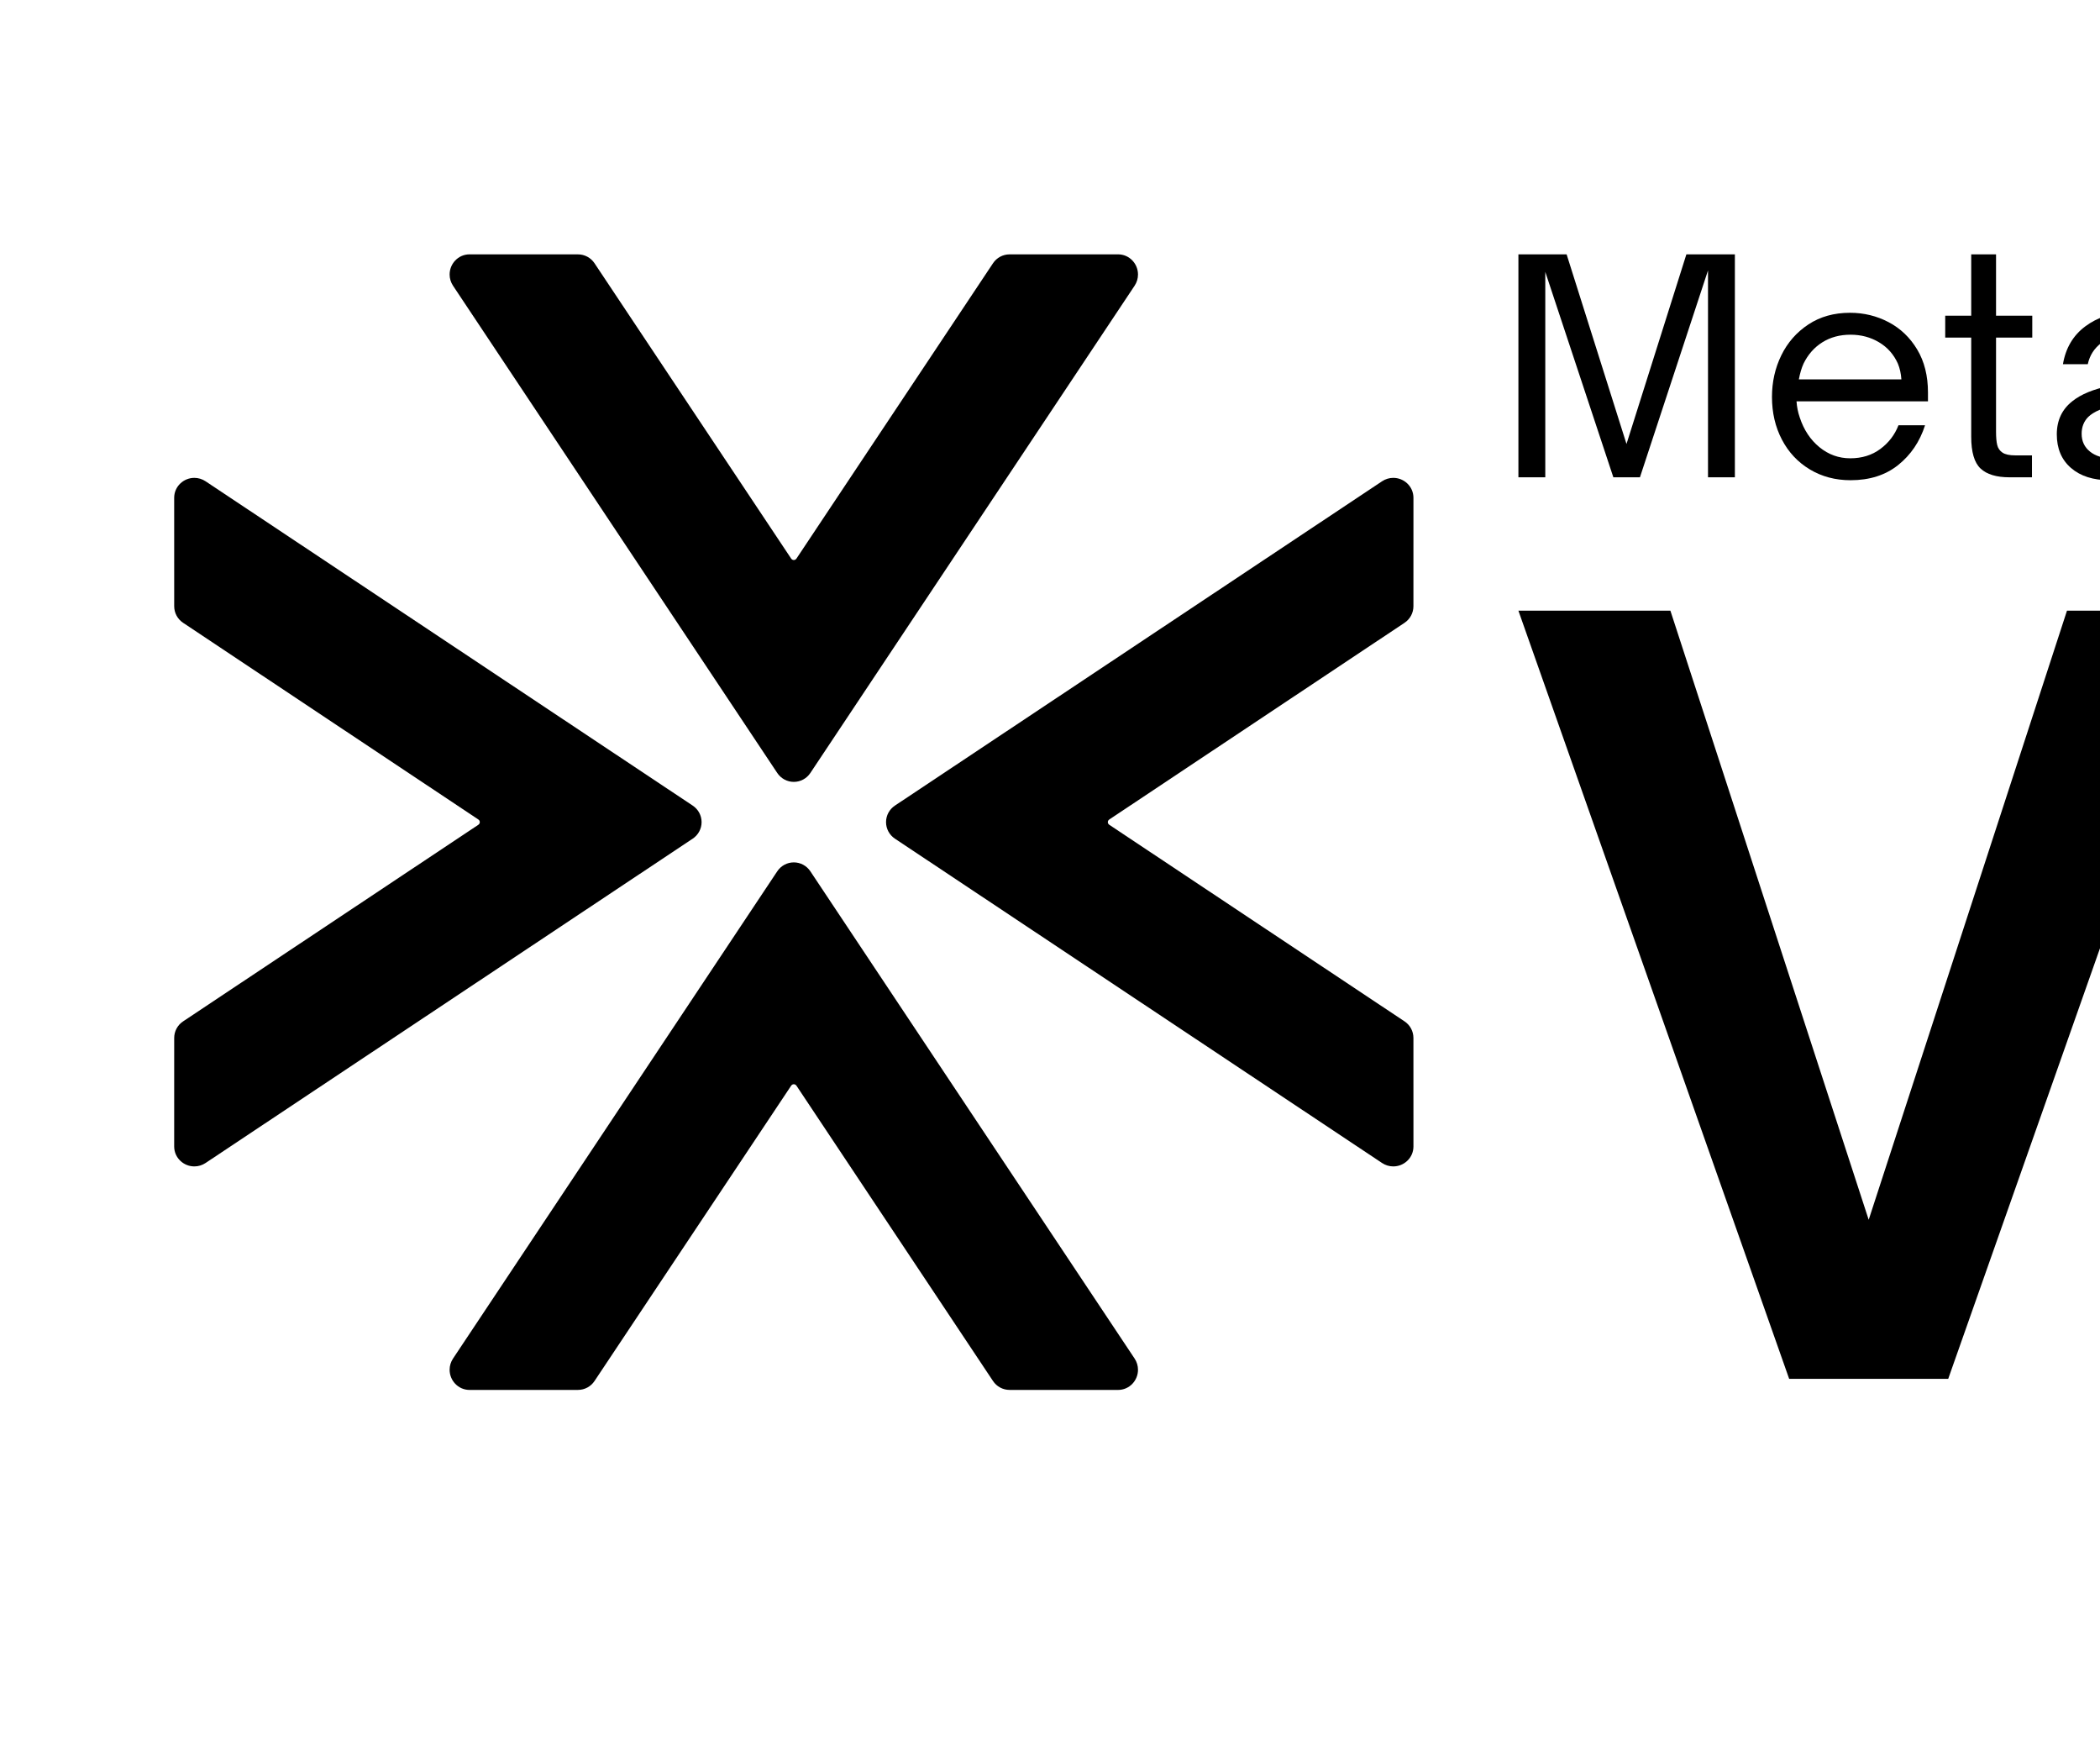
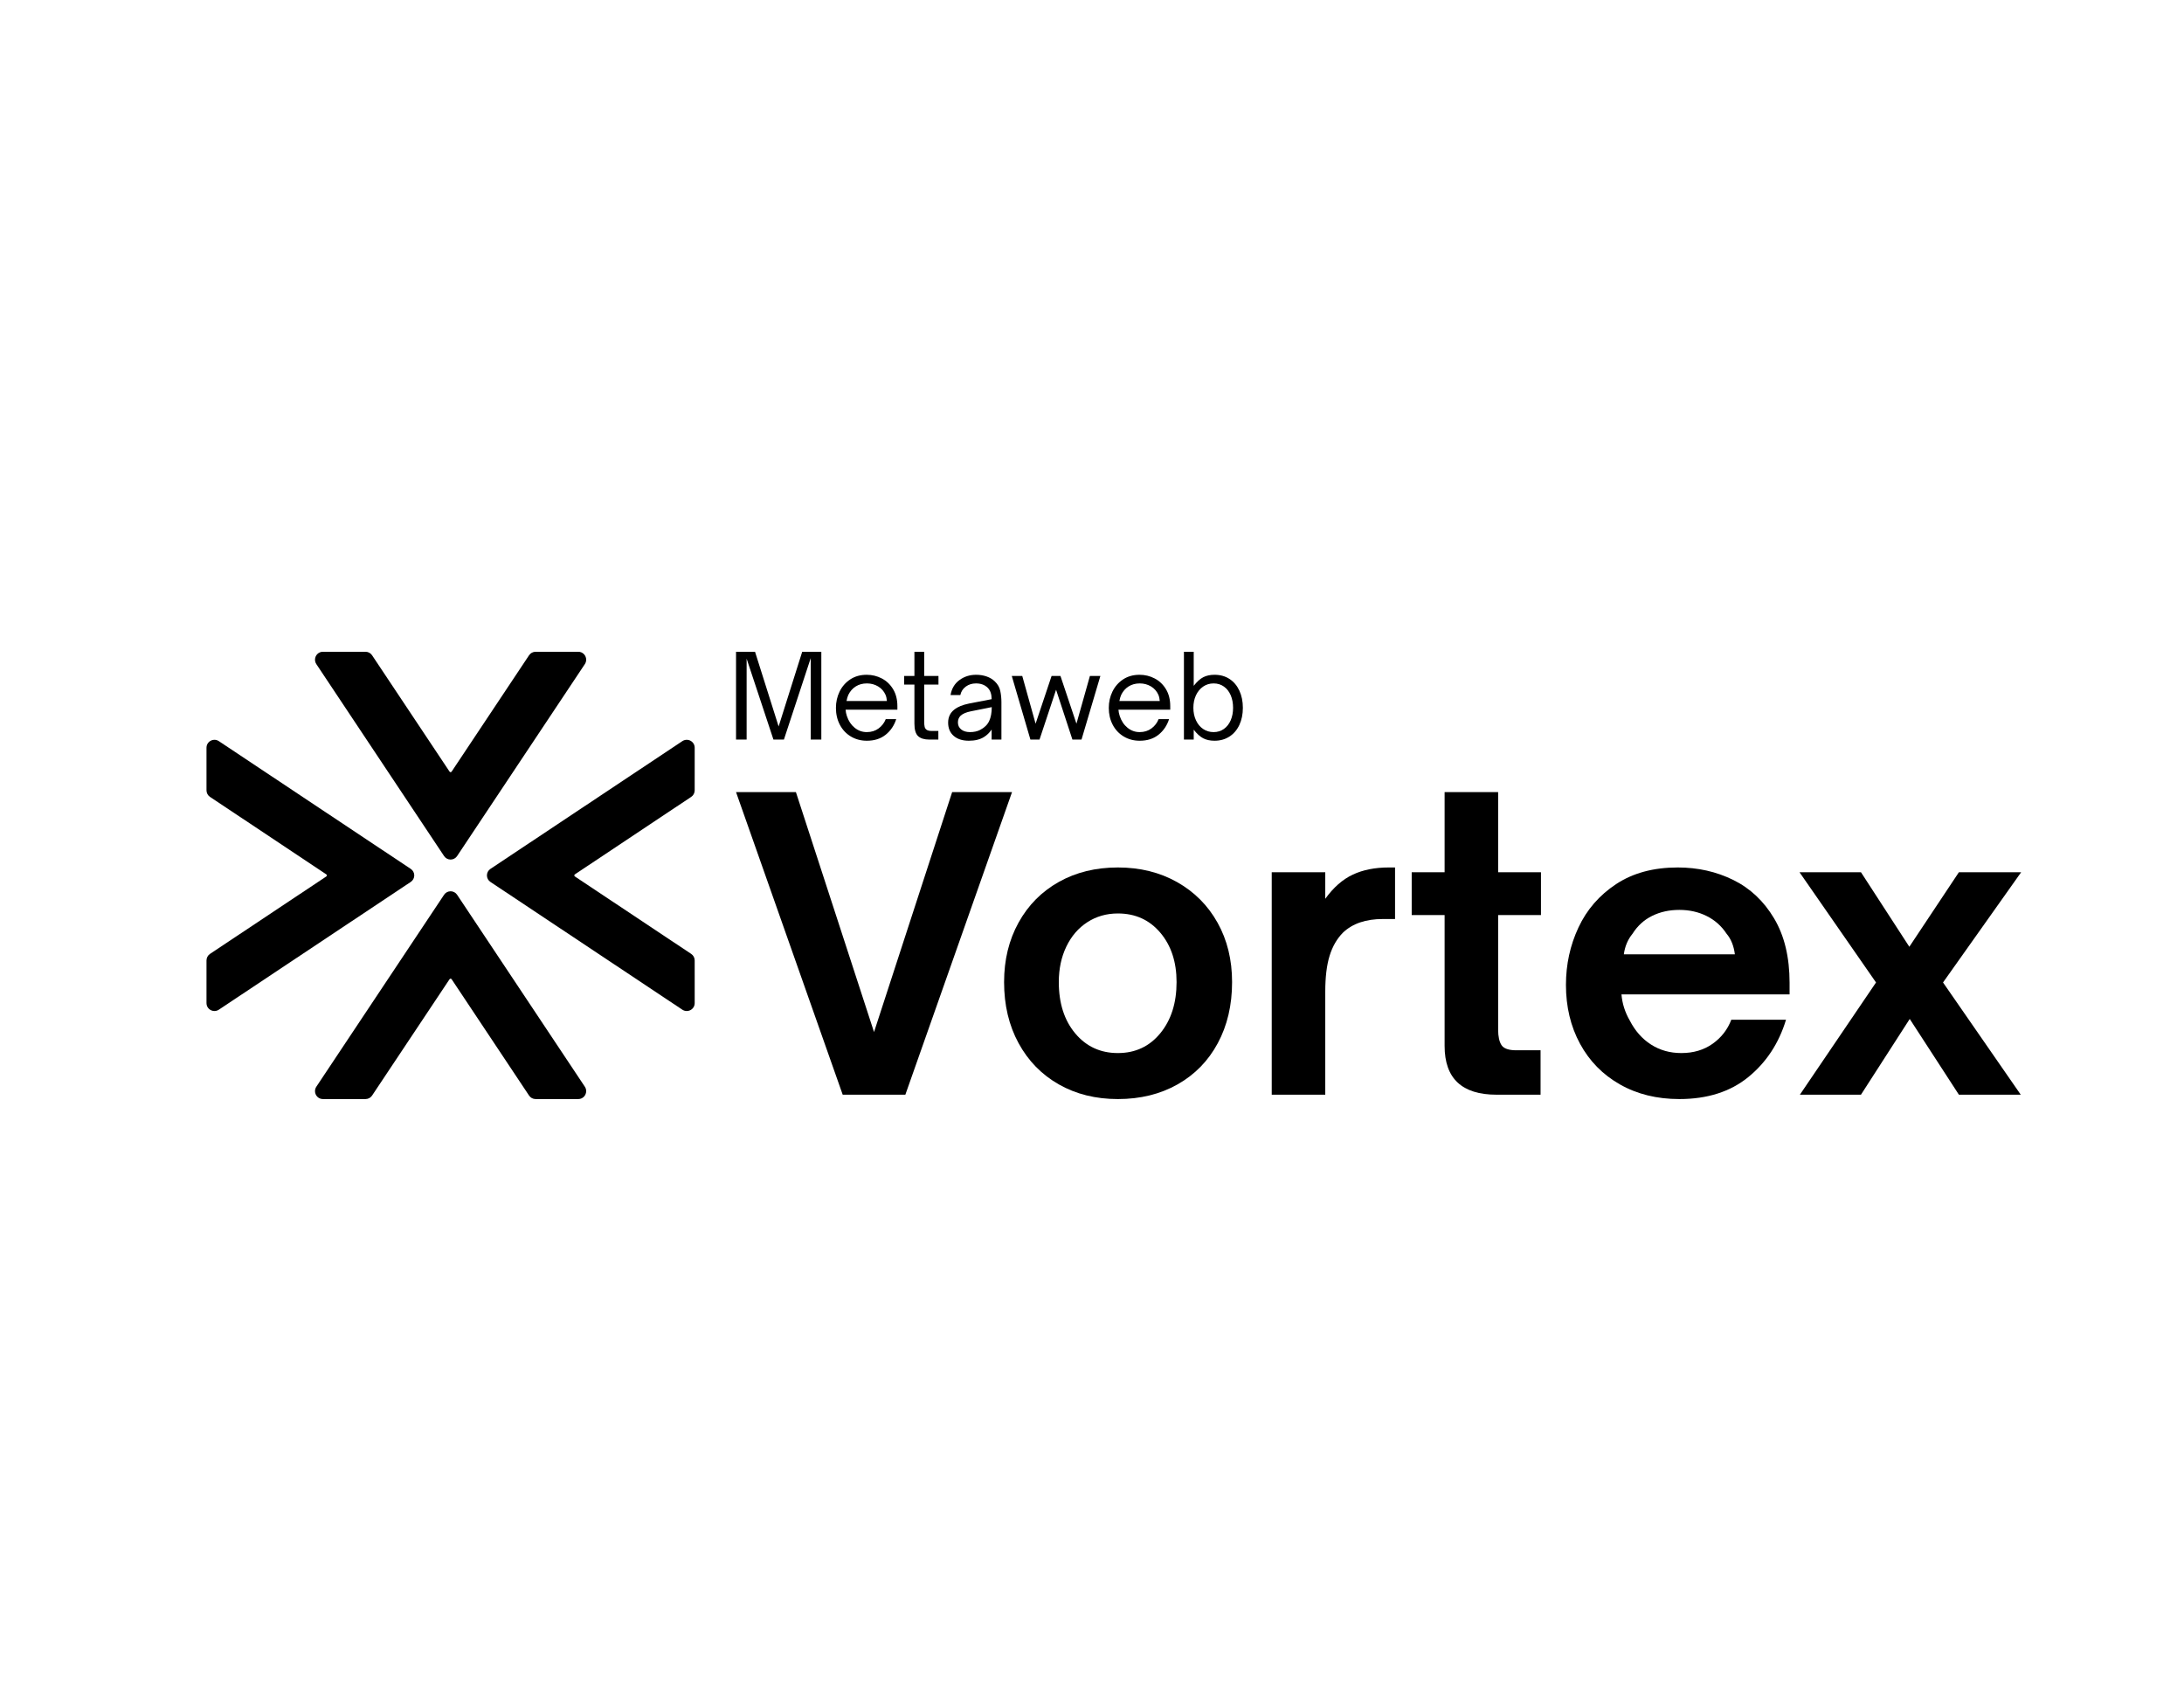
- <svg xmlns="http://www.w3.org/2000/svg" width="100%" height="100%" viewBox="50 200 300 250" version="1.1" xml:space="preserve" style="fill-rule:evenodd;clip-rule:evenodd;stroke-linejoin:round;stroke-miterlimit:2;">
+ <svg xmlns="http://www.w3.org/2000/svg" width="100%" height="100%" viewBox="0 0 792 612" version="1.1" xml:space="preserve" style="fill-rule:evenodd;clip-rule:evenodd;stroke-linejoin:round;stroke-miterlimit:2;">
  <rect id="Página-1" x="0" y="0" width="792" height="612" style="fill:none;" />
  <g id="Capa-1">
    <path d="M250.646,345.873l-42.171,-28.073c-0.184,-0.122 -0.211,-0.292 -0.211,-0.382c0,-0.091 0.027,-0.261 0.211,-0.382l42.172,-28.086c0.795,-0.53 1.27,-1.413 1.271,-2.363l0.003,-15.487c0,-0.792 -0.318,-1.526 -0.895,-2.066c-0.541,-0.506 -1.247,-0.785 -1.988,-0.785c-0.568,0 -1.122,0.169 -1.601,0.488l-69.589,46.318c-0.796,0.531 -1.271,1.414 -1.271,2.364c0,0.95 0.476,1.833 1.272,2.363l69.588,46.319c0.479,0.319 1.033,0.487 1.601,0.487c0.741,0 1.447,-0.278 1.988,-0.785c0.577,-0.54 0.895,-1.273 0.895,-2.066l-0.003,-15.502c-0.001,-0.95 -0.476,-1.833 -1.272,-2.362" style="fill-rule:nonzero;" />
    <path d="M76.158,345.873l42.171,-28.073c0.184,-0.122 0.211,-0.292 0.211,-0.382c0,-0.091 -0.027,-0.261 -0.211,-0.382l-42.172,-28.086c-0.795,-0.53 -1.27,-1.413 -1.271,-2.363l-0.003,-15.487c0,-0.792 0.318,-1.526 0.895,-2.066c0.541,-0.506 1.247,-0.785 1.988,-0.785c0.568,0 1.122,0.169 1.601,0.488l69.589,46.318c0.796,0.531 1.271,1.414 1.271,2.364c0,0.95 -0.476,1.833 -1.272,2.363l-69.588,46.319c-0.479,0.319 -1.033,0.487 -1.601,0.487c-0.741,0 -1.447,-0.278 -1.988,-0.785c-0.577,-0.54 -0.895,-1.273 -0.895,-2.066l0.003,-15.502c0.001,-0.95 0.476,-1.833 1.272,-2.362" style="fill-rule:nonzero;" />
    <path d="M191.856,397.236l-28.073,-42.171c-0.122,-0.184 -0.292,-0.211 -0.382,-0.211c-0.091,0 -0.261,0.027 -0.382,0.211l-28.086,42.172c-0.53,0.795 -1.413,1.27 -2.363,1.271l-15.487,0.003c-0.792,0 -1.526,-0.318 -2.066,-0.895c-0.506,-0.541 -0.785,-1.247 -0.785,-1.988c0,-0.568 0.169,-1.122 0.488,-1.601l46.318,-69.589c0.531,-0.796 1.414,-1.271 2.364,-1.271c0.95,0 1.833,0.476 2.363,1.272l46.319,69.588c0.319,0.479 0.487,1.033 0.487,1.601c0,0.741 -0.278,1.447 -0.785,1.988c-0.54,0.577 -1.273,0.895 -2.066,0.895l-15.502,-0.003c-0.95,-0.001 -1.833,-0.476 -2.362,-1.272" style="fill-rule:nonzero;" />
    <path d="M191.856,237.601l-28.073,42.171c-0.122,0.184 -0.292,0.211 -0.382,0.211c-0.091,0 -0.261,-0.027 -0.382,-0.211l-28.086,-42.172c-0.53,-0.795 -1.413,-1.27 -2.363,-1.271l-15.487,-0.003c-0.792,0 -1.526,0.318 -2.066,0.895c-0.506,0.541 -0.785,1.247 -0.785,1.988c0,0.568 0.169,1.122 0.488,1.601l46.318,69.589c0.531,0.796 1.414,1.271 2.364,1.271c0.95,0 1.833,-0.476 2.363,-1.272l46.319,-69.588c0.319,-0.479 0.487,-1.033 0.487,-1.601c0,-0.741 -0.278,-1.447 -0.785,-1.988c-0.54,-0.577 -1.273,-0.895 -2.066,-0.895l-15.502,0.003c-0.95,0.001 -1.833,0.476 -2.362,1.272" style="fill-rule:nonzero;" />
    <g>
      <path d="M270.755,268.168l-3.839,0l0,-31.842l6.886,0l8.555,27.084l8.555,-27.084l6.928,0l0,31.842l-3.839,0l0,-29.547l-9.724,29.547l-3.798,0l-9.724,-29.339l0,29.339Z" style="fill-rule:nonzero;" />
      <path d="M321.627,254.187c-0.056,-0.834 -0.223,-1.586 -0.5,-2.253c-0.585,-1.308 -1.482,-2.324 -2.693,-3.047c-1.21,-0.723 -2.566,-1.085 -4.068,-1.085c-1.531,0 -2.874,0.362 -4.028,1.085c-1.154,0.723 -2.052,1.739 -2.691,3.047c-0.279,0.612 -0.501,1.363 -0.668,2.253l14.648,0Zm-13.083,12.854c-1.711,-1.029 -3.04,-2.448 -3.986,-4.257c-0.946,-1.808 -1.419,-3.839 -1.419,-6.093c0,-2.142 0.445,-4.125 1.336,-5.947c0.89,-1.822 2.177,-3.29 3.86,-4.403c1.683,-1.112 3.665,-1.669 5.947,-1.669c1.975,0 3.812,0.445 5.509,1.335c1.697,0.891 3.06,2.191 4.09,3.902c1.029,1.712 1.544,3.763 1.544,6.156l0,1.252l-18.78,0c0.055,0.807 0.209,1.572 0.459,2.296c0.584,1.78 1.523,3.199 2.817,4.256c1.294,1.058 2.761,1.586 4.403,1.586c1.669,0 3.102,-0.445 4.298,-1.336c1.196,-0.889 2.059,-2.016 2.588,-3.38l3.797,0c-0.751,2.337 -2.031,4.229 -3.839,5.676c-1.809,1.447 -4.076,2.17 -6.802,2.17c-2.17,0 -4.111,-0.515 -5.822,-1.544" style="fill-rule:nonzero;" />
      <path d="M337.069,268.168c-1.865,0 -3.242,-0.417 -4.132,-1.252c-0.891,-0.834 -1.335,-2.351 -1.335,-4.549l0,-14.148l-3.714,0l0,-3.13l3.714,0l0,-8.763l3.547,0l0,8.763l5.175,0l0,3.13l-5.175,0l0,13.438c0,0.808 0.055,1.44 0.167,1.899c0.111,0.459 0.361,0.821 0.751,1.086c0.39,0.264 1.002,0.396 1.836,0.396l2.379,0l0,3.13l-3.213,0Z" style="fill-rule:nonzero;" />
      <path d="M355.431,264.662c1.558,-0.807 2.65,-1.878 3.276,-3.213c0.626,-1.336 0.939,-3.019 0.939,-5.05l-7.512,1.502c-1.725,0.334 -2.991,0.876 -3.797,1.628c-0.641,0.64 -0.96,1.447 -0.96,2.421c0,1.057 0.396,1.905 1.189,2.545c0.793,0.64 1.857,0.96 3.192,0.96c1.42,0 2.643,-0.264 3.673,-0.793m-9.578,2.17c-1.35,-1.169 -2.024,-2.768 -2.024,-4.799c0,-2.004 0.751,-3.59 2.254,-4.758c1.224,-0.974 2.99,-1.697 5.3,-2.17l8.221,-1.586c0,-1.808 -0.473,-3.185 -1.419,-4.132c-1.057,-1.057 -2.476,-1.585 -4.256,-1.585c-1.419,0 -2.651,0.382 -3.694,1.147c-1.043,0.766 -1.704,1.788 -1.982,3.068l-3.547,0c0.389,-2.309 1.453,-4.111 3.192,-5.405c1.739,-1.294 3.763,-1.941 6.073,-1.941c1.363,0 2.629,0.203 3.797,0.606c1.169,0.403 2.156,0.995 2.963,1.774c1.057,1.001 1.725,2.156 2.003,3.463c0.278,1.308 0.418,2.657 0.418,4.049l0,13.605l-3.548,0l0,-3.631c-0.807,1.168 -1.738,2.073 -2.796,2.712c-1.418,0.891 -3.241,1.336 -5.467,1.336c-2.309,0 -4.139,-0.584 -5.488,-1.753" style="fill-rule:nonzero;" />
      <path d="M376.965,268.168l-3.297,0l-6.76,-23.079l3.797,0l4.842,17.32l5.8,-17.32l3.213,0l5.801,17.32l4.884,-17.32l3.797,0l-6.845,23.079l-3.296,0l-5.927,-18.07l-6.009,18.07Z" style="fill-rule:nonzero;" />
      <path d="M420.575,254.187c-0.055,-0.834 -0.223,-1.586 -0.5,-2.253c-0.585,-1.308 -1.482,-2.324 -2.693,-3.047c-1.21,-0.723 -2.566,-1.085 -4.068,-1.085c-1.531,0 -2.874,0.362 -4.027,1.085c-1.155,0.723 -2.053,1.739 -2.692,3.047c-0.279,0.612 -0.501,1.363 -0.668,2.253l14.648,0Zm-13.082,12.854c-1.712,-1.029 -3.041,-2.448 -3.987,-4.257c-0.946,-1.808 -1.418,-3.839 -1.418,-6.093c0,-2.142 0.445,-4.125 1.335,-5.947c0.891,-1.822 2.177,-3.29 3.86,-4.403c1.684,-1.112 3.666,-1.669 5.947,-1.669c1.975,0 3.812,0.445 5.509,1.335c1.697,0.891 3.061,2.191 4.09,3.902c1.029,1.712 1.544,3.763 1.544,6.156l0,1.252l-18.78,0c0.055,0.807 0.209,1.572 0.459,2.296c0.585,1.78 1.523,3.199 2.817,4.256c1.294,1.058 2.761,1.586 4.403,1.586c1.67,0 3.102,-0.445 4.298,-1.336c1.197,-0.889 2.06,-2.016 2.588,-3.38l3.797,0c-0.75,2.337 -2.031,4.229 -3.838,5.676c-1.81,1.447 -4.077,2.17 -6.803,2.17c-2.17,0 -4.111,-0.515 -5.821,-1.544" style="fill-rule:nonzero;" />
      <path d="M443.842,264.307c1.071,-0.765 1.892,-1.815 2.462,-3.151c0.571,-1.335 0.856,-2.838 0.856,-4.507c0,-1.696 -0.285,-3.213 -0.856,-4.549c-0.57,-1.336 -1.391,-2.385 -2.462,-3.151c-1.071,-0.765 -2.316,-1.147 -3.735,-1.147c-1.419,0 -2.685,0.382 -3.798,1.147c-1.113,0.766 -1.982,1.815 -2.608,3.151c-0.626,1.336 -0.939,2.853 -0.939,4.549c0,1.669 0.313,3.179 0.939,4.528c0.626,1.35 1.495,2.4 2.608,3.151c1.113,0.751 2.379,1.127 3.798,1.127c1.419,0 2.664,-0.382 3.735,-1.148m-7.533,3.38c-1.141,-0.597 -2.281,-1.634 -3.422,-3.109l0,3.589l-3.547,0l0,-31.842l3.547,0l0,12.353c1.169,-1.502 2.323,-2.546 3.464,-3.13c1.141,-0.585 2.504,-0.877 4.09,-0.877c2.058,0 3.861,0.501 5.405,1.503c1.544,1.002 2.739,2.414 3.589,4.236c0.847,1.823 1.272,3.902 1.272,6.239c0,2.337 -0.425,4.41 -1.272,6.219c-0.85,1.808 -2.053,3.213 -3.611,4.214c-1.557,1.002 -3.353,1.503 -5.383,1.503c-1.614,0 -2.991,-0.299 -4.132,-0.898" style="fill-rule:nonzero;" />
    </g>
    <path d="M328.315,396.93l-22.719,0l-38.68,-109.712l21.712,0l28.328,86.993l28.327,-86.993l21.712,0l-38.68,109.712Z" style="fill-rule:nonzero;" />
    <path d="M420.772,374.642c3.93,-4.792 5.896,-10.974 5.896,-18.549c0,-7.285 -1.966,-13.251 -5.896,-17.902c-3.932,-4.648 -9.057,-6.974 -15.384,-6.974c-4.123,0 -7.815,1.057 -11.072,3.163c-3.261,2.11 -5.802,5.057 -7.621,8.845c-1.822,3.787 -2.733,8.076 -2.733,12.868c0,7.67 1.989,13.876 5.968,18.621c3.977,4.745 9.131,7.119 15.458,7.119c6.327,0 11.452,-2.395 15.384,-7.191m-36.81,18.549c-6.233,-3.545 -11.097,-8.53 -14.594,-14.955c-3.501,-6.42 -5.248,-13.804 -5.248,-22.143c0,-8.053 1.747,-15.242 5.248,-21.569c3.497,-6.326 8.361,-11.237 14.594,-14.738c6.231,-3.499 13.373,-5.248 21.426,-5.248c8.051,0 15.216,1.775 21.496,5.32c6.278,3.548 11.166,8.461 14.666,14.739c3.499,6.28 5.249,13.443 5.249,21.496c0,8.339 -1.724,15.723 -5.176,22.143c-3.45,6.425 -8.318,11.41 -14.594,14.955c-6.28,3.548 -13.495,5.321 -21.641,5.321c-8.053,0 -15.195,-1.773 -21.426,-5.321" style="fill-rule:nonzero;" />
    <path d="M461.177,396.93l0,-80.666l19.413,0l0,9.632c2.971,-4.119 6.302,-7.044 9.994,-8.77c3.688,-1.726 8.027,-2.588 13.012,-2.588l2.301,0l0,18.692l-4.458,0c-6.136,0 -10.928,1.632 -14.38,4.889c-2.205,2.208 -3.834,5.01 -4.887,8.412c-1.057,3.405 -1.582,7.742 -1.582,13.014l0,37.385l-19.413,0Z" style="fill-rule:nonzero;" />
    <path d="M542.707,396.93c-12.56,0 -18.838,-5.896 -18.838,-17.687l0,-47.451l-11.934,0l0,-15.528l11.934,0l0,-29.046l19.411,0l0,29.046l15.531,0l0,15.528l-15.531,0l0,41.557c0,2.492 0.408,4.363 1.223,5.607c0.813,1.246 2.612,1.868 5.393,1.868l8.77,0l0,16.106l-15.959,0Z" style="fill-rule:nonzero;" />
    <path d="M629.127,346.027c-0.386,-3.066 -1.393,-5.558 -3.019,-7.477c-1.826,-2.78 -4.221,-4.911 -7.193,-6.397c-2.972,-1.487 -6.28,-2.23 -9.919,-2.23c-3.647,0 -6.928,0.718 -9.85,2.157c-2.925,1.438 -5.299,3.595 -7.118,6.47c-1.727,2.11 -2.782,4.602 -3.164,7.477l40.263,0Zm-41.7,47.164c-6.233,-3.546 -11.051,-8.458 -14.452,-14.738c-3.403,-6.278 -5.104,-13.395 -5.104,-21.354c0,-7.38 1.51,-14.308 4.529,-20.777c3.019,-6.471 7.571,-11.719 13.66,-15.746c6.086,-4.026 13.539,-6.038 22.359,-6.038c7.286,0 13.995,1.509 20.131,4.528c6.135,3.021 11.073,7.671 14.81,13.949c3.741,6.28 5.609,14.069 5.609,23.366l0,4.17l-60.967,0c0.287,3.356 1.293,6.52 3.019,9.49c1.917,3.739 4.48,6.639 7.692,8.698c3.212,2.064 6.878,3.093 11.001,3.093c4.407,0 8.195,-1.127 11.358,-3.379c3.164,-2.251 5.414,-5.153 6.76,-8.701l19.842,0c-2.586,8.535 -7.142,15.458 -13.66,20.779c-6.521,5.32 -14.861,7.98 -25.018,7.98c-8.149,0 -15.34,-1.772 -21.569,-5.32" style="fill-rule:nonzero;" />
    <path d="M674.854,396.93l-22.148,0l27.609,-40.693l-27.749,-39.973l22.288,0l17.541,27.031l17.974,-27.031l22.576,0l-28.33,39.973l28.186,40.693l-22.432,0l-17.83,-27.464l-17.685,27.464Z" style="fill-rule:nonzero;" />
  </g>
</svg>
